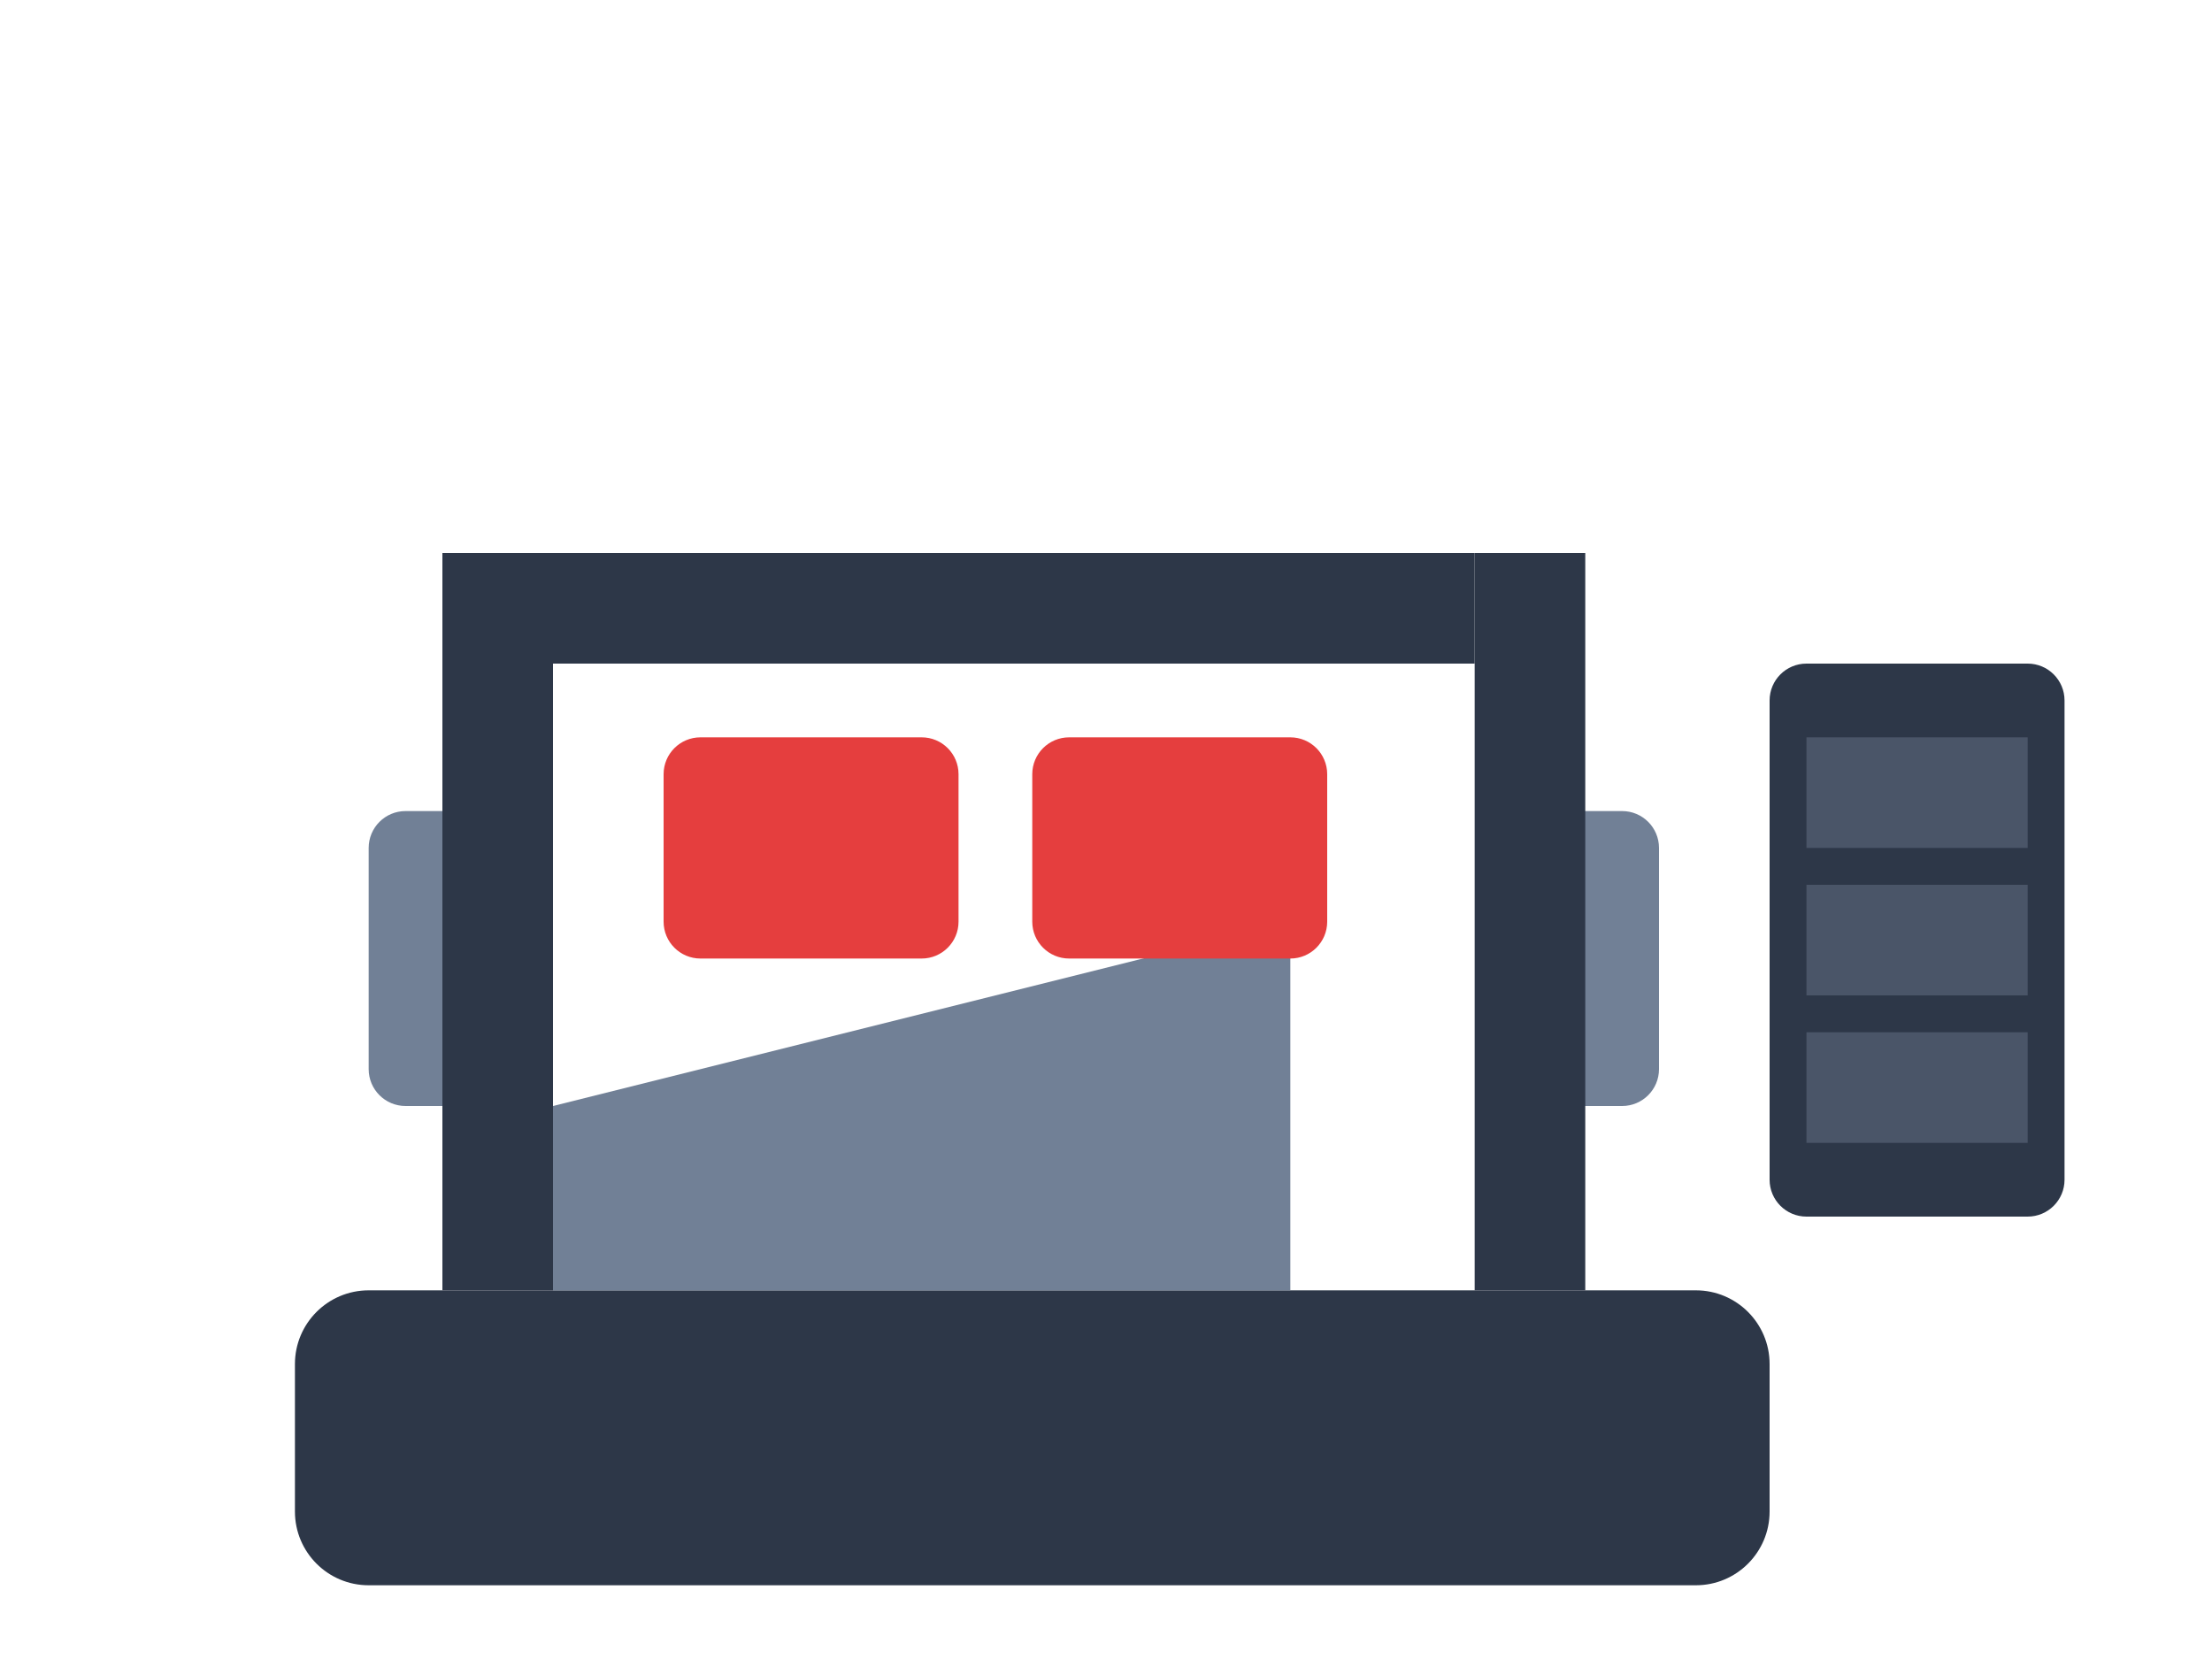
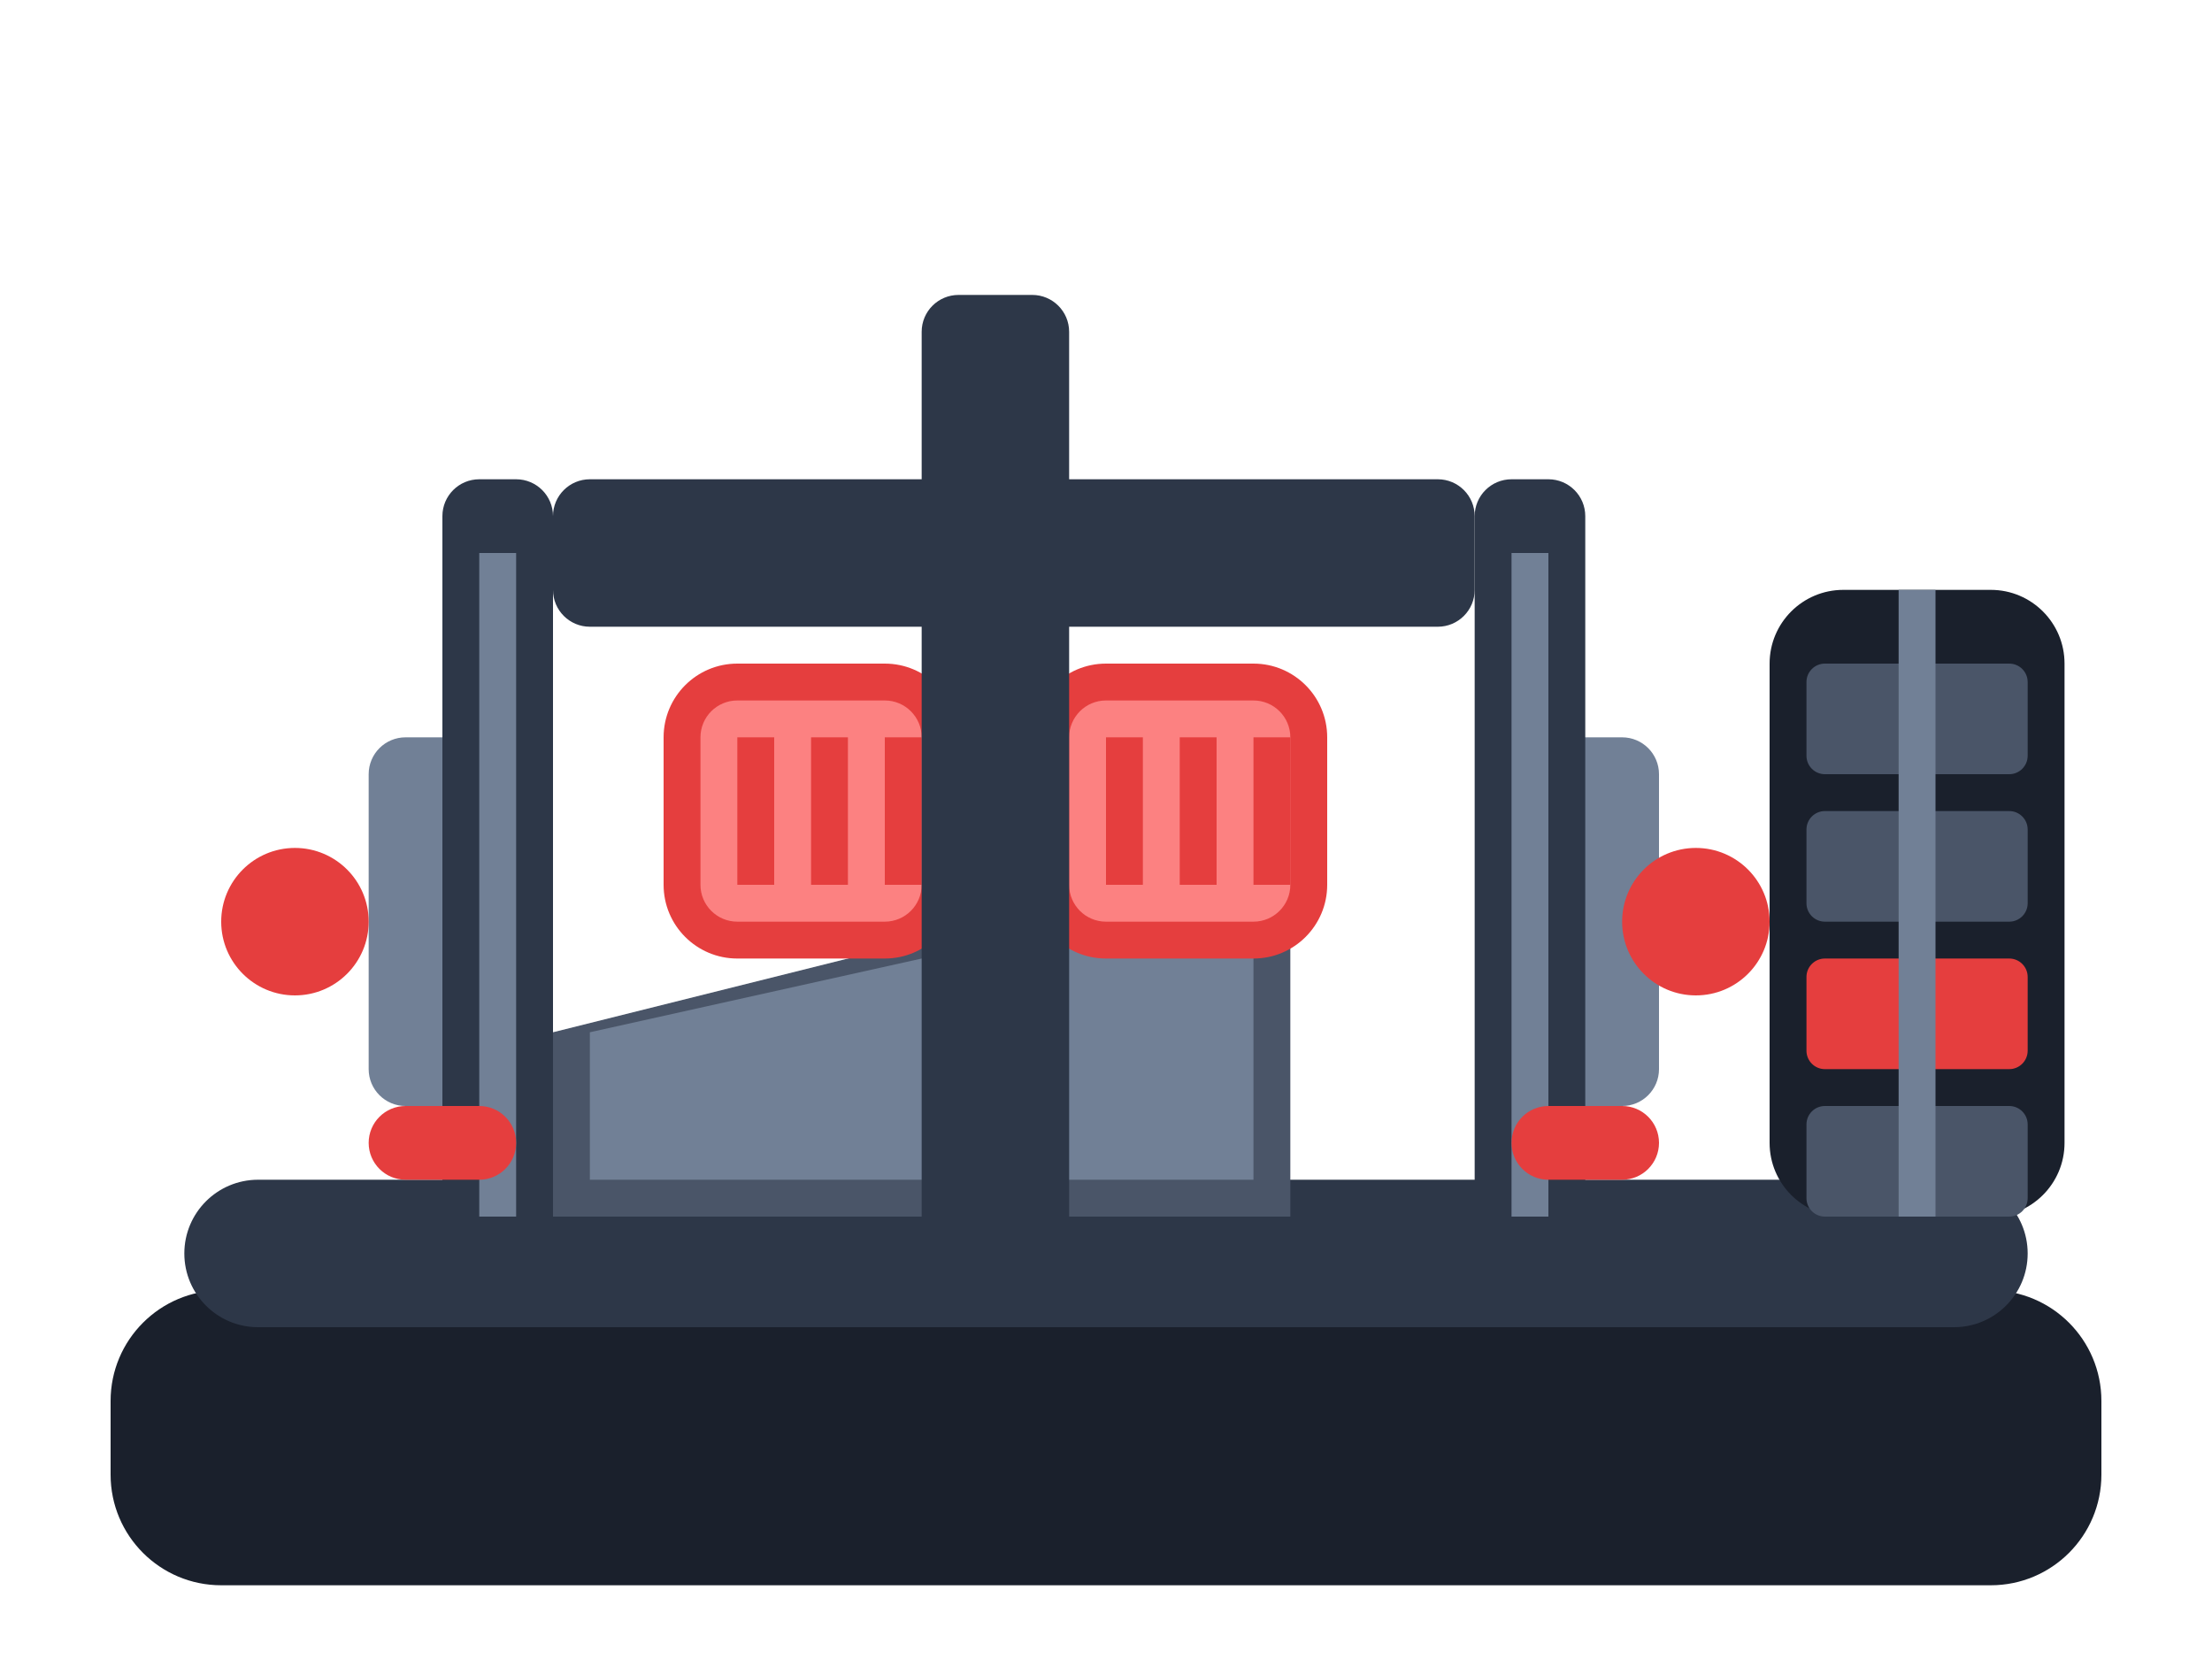
<svg xmlns="http://www.w3.org/2000/svg" width="60" height="45" viewBox="0 0 60 45">
-   <rect x="8" y="35" width="40" height="8" fill="#2d3748" rx="2" />
-   <polygon points="15,30 35,25 35,35 15,35" fill="#718096" />
-   <rect x="18" y="20" width="8" height="6" fill="#e53e3e" rx="1" />
-   <rect x="28" y="20" width="8" height="6" fill="#e53e3e" rx="1" />
-   <rect x="10" y="22" width="3" height="8" fill="#718096" rx="1" />
-   <rect x="42" y="22" width="3" height="8" fill="#718096" rx="1" />
-   <rect x="12" y="15" width="3" height="20" fill="#2d3748" />
-   <rect x="40" y="15" width="3" height="20" fill="#2d3748" />
-   <rect x="15" y="15" width="25" height="3" fill="#2d3748" />
-   <rect x="48" y="18" width="8" height="15" fill="#2d3748" rx="1" />
-   <rect x="49" y="20" width="6" height="3" fill="#4a5568" />
-   <rect x="49" y="24" width="6" height="3" fill="#4a5568" />
-   <rect x="49" y="28" width="6" height="3" fill="#4a5568" />
+   <rect x="3" y="35" width="54" height="8" fill="#1a202c" rx="3" />
+   <rect x="5" y="32" width="50" height="4" fill="#2d3748" rx="2" />
+   <polygon points="15,28 35,23 35,33 15,33" fill="#4a5568" />
+   <polygon points="16,28 34,24 34,32 16,32" fill="#718096" />
+   <rect x="18" y="18" width="8" height="8" fill="#e53e3e" rx="2" />
+   <rect x="28" y="18" width="8" height="8" fill="#e53e3e" rx="2" />
+   <rect x="19" y="19" width="6" height="6" fill="#fc8181" rx="1" />
+   <rect x="29" y="19" width="6" height="6" fill="#fc8181" rx="1" />
+   <rect x="20" y="20" width="1" height="4" fill="#e53e3e" />
+   <rect x="22" y="20" width="1" height="4" fill="#e53e3e" />
+   <rect x="24" y="20" width="1" height="4" fill="#e53e3e" />
+   <rect x="30" y="20" width="1" height="4" fill="#e53e3e" />
+   <rect x="32" y="20" width="1" height="4" fill="#e53e3e" />
+   <rect x="34" y="20" width="1" height="4" fill="#e53e3e" />
+   <rect x="10" y="20" width="3" height="10" fill="#718096" rx="1" />
+   <rect x="42" y="20" width="3" height="10" fill="#718096" rx="1" />
+   <circle cx="8" cy="25" r="2" fill="#e53e3e" />
+   <circle cx="46" cy="25" r="2" fill="#e53e3e" />
+   <rect x="12" y="13" width="3" height="22" fill="#2d3748" rx="1" />
+   <rect x="40" y="13" width="3" height="22" fill="#2d3748" rx="1" />
+   <rect x="13" y="15" width="1" height="18" fill="#718096" />
+   <rect x="41" y="15" width="1" height="18" fill="#718096" />
+   <rect x="15" y="13" width="25" height="4" fill="#2d3748" rx="1" />
+   <rect x="25" y="8" width="4" height="27" fill="#2d3748" rx="1" />
+   <rect x="48" y="16" width="8" height="17" fill="#1a202c" rx="2" />
+   <rect x="49" y="18" width="6" height="3" fill="#4a5568" rx="0.5" />
+   <rect x="49" y="22" width="6" height="3" fill="#4a5568" rx="0.5" />
+   <rect x="49" y="26" width="6" height="3" fill="#e53e3e" rx="0.5" />
+   <rect x="49" y="30" width="6" height="3" fill="#4a5568" rx="0.5" />
+   <rect x="51.5" y="16" width="1" height="17" fill="#718096" />
+   <rect x="10" y="30" width="4" height="2" fill="#e53e3e" rx="1" />
+   <rect x="41" y="30" width="4" height="2" fill="#e53e3e" rx="1" />
</svg>
